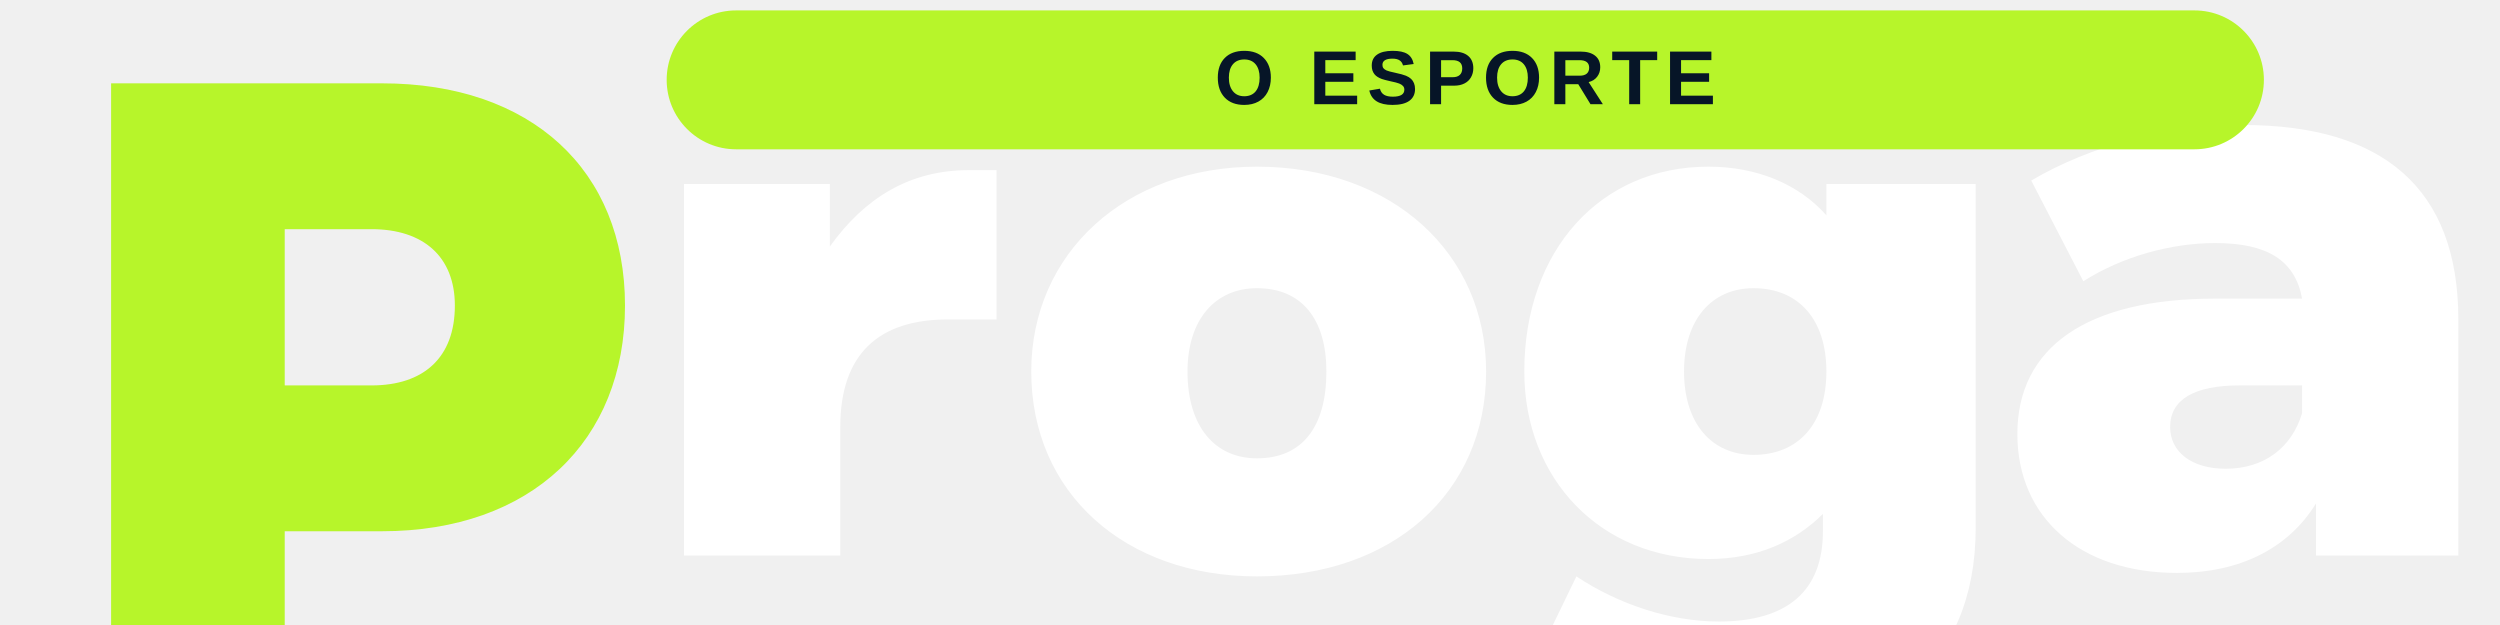
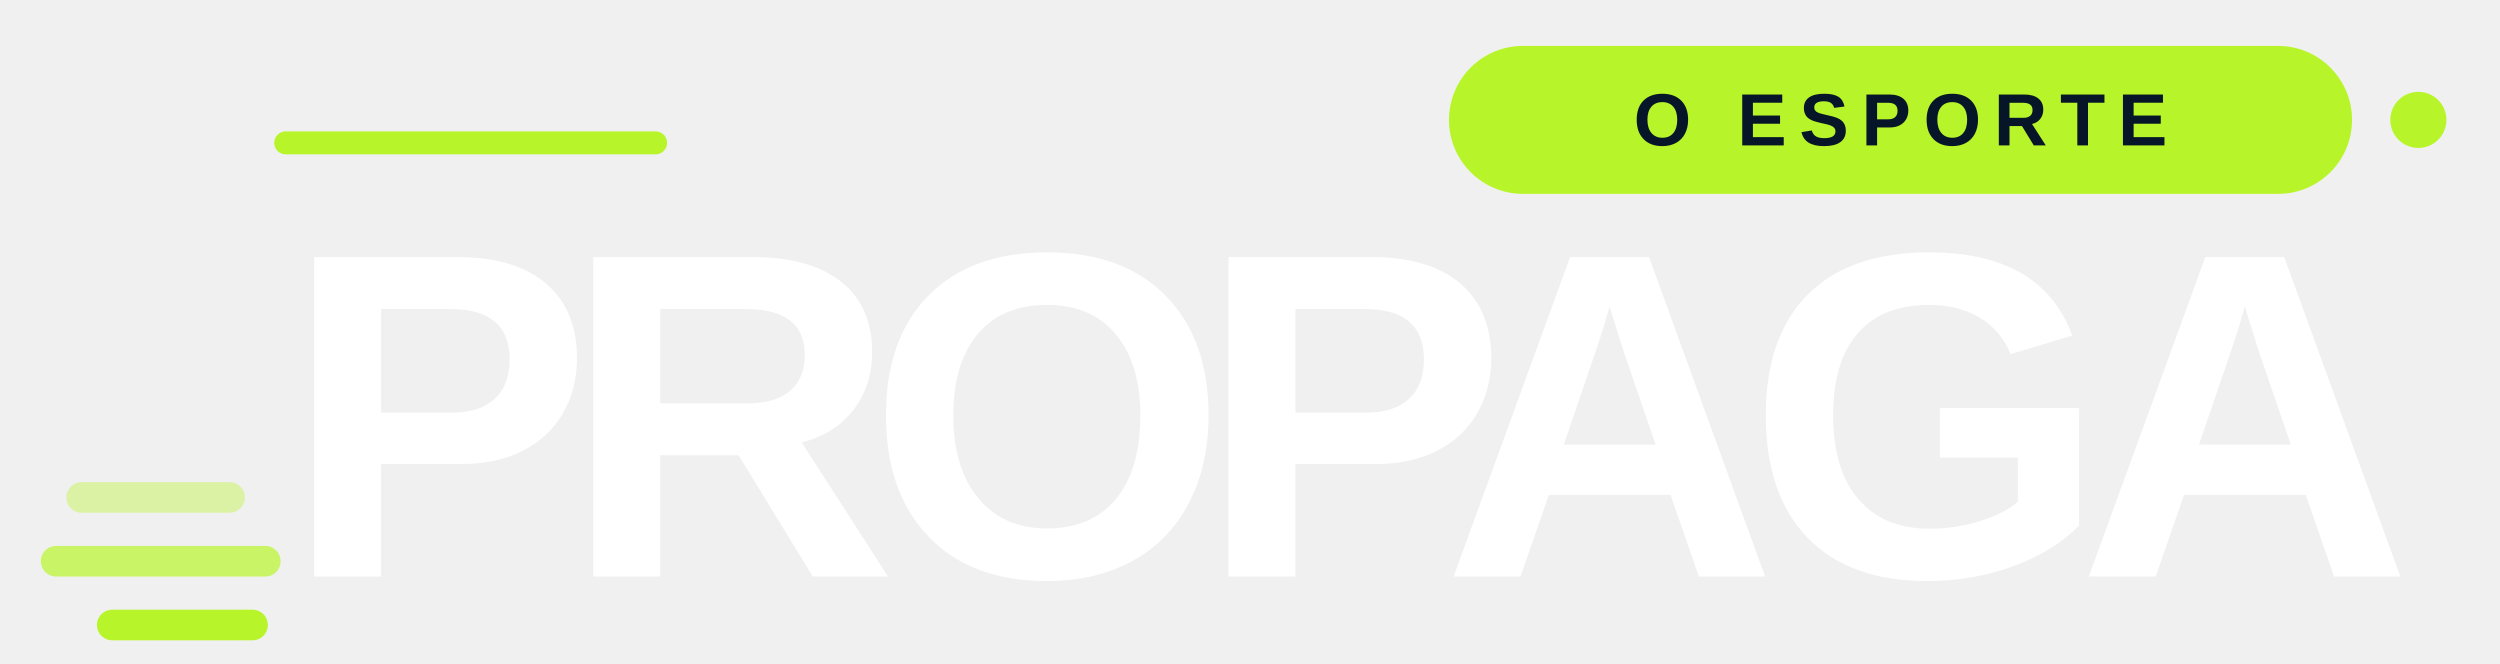
- <svg xmlns="http://www.w3.org/2000/svg" viewBox="0 0 720 180" role="img" aria-labelledby="title">
-   <g fill="none" fill-rule="evenodd">
-     <path fill="#B7F52A" d="M32 24h78c43 0 70 25 70 64s-27 65-70 65H82v27H32V24Zm50 42v45h25c15 0 24-8 24-23 0-14-9-22-24-22H82Z" />
-     <path fill="#FFF" d="M197 53h42v18c10-14 23-22 40-22h8v43h-14c-20 0-31 10-31 31v37h-45V53Zm100 54c0-34 27-59 65-59 39 0 66 25 66 59 0 35-27 59-66 59-38 0-65-24-65-59Zm85 0c0-15-7-24-20-24-12 0-20 9-20 24 0 16 8 25 20 25 13 0 20-9 20-25Zm57 0c0-35 22-59 53-59 14 0 26 5 34 14v-9h43v99c0 40-27 61-70 61-23 0-45-6-60-16l15-31c12 8 27 13 41 13 20 0 30-9 30-26v-5c-8 8-19 13-33 13-31 0-53-23-53-54Zm87 0c0-15-8-24-21-24-12 0-20 9-20 24s8 24 20 24c13 0 21-9 21-24Zm55 18c0-25 20-39 57-39h25c-2-11-10-16-25-16-13 0-27 4-38 11l-15-29c17-10 39-16 61-16 40 0 62 18 62 56v68h-41v-15c-8 13-22 20-40 20-28 0-46-16-46-40Zm82-6v-8h-18c-13 0-20 4-20 12 0 7 6 12 16 12 11 0 19-6 22-16Z" />
-     <g transform="translate(192 3)">
-       <rect width="460" height="40" rx="20" fill="#B7F52A" />
-       <text x="230" y="27" text-anchor="middle" font-family="Arial,Helvetica,sans-serif" font-size="22" font-weight="900" letter-spacing="2" fill="#061527">O ESPORTE</text>
-     </g>
+ <svg xmlns="http://www.w3.org/2000/svg" viewBox="0 0 980 260" role="img" aria-labelledby="title desc">
+   <g fill="none" fill-rule="evenodd" transform="translate(16 18)">
+     <path d="M16 177h58" stroke="#B7F52A" stroke-width="12" stroke-linecap="round" opacity=".38" />
+     <path d="M6 202h82" stroke="#B7F52A" stroke-width="12" stroke-linecap="round" opacity=".7" />
+     <path d="M28 227h55" stroke="#B7F52A" stroke-width="12" stroke-linecap="round" />
+     <text x="95" y="208" font-family="Arial Black,Arial,Helvetica,sans-serif" font-size="182" font-weight="900" letter-spacing="-12" fill="#FFFFFF">PROPAGA</text>
+     <path d="M96 38h145" stroke="#B7F52A" stroke-width="9" stroke-linecap="round" />
+     <rect x="552" y="0" width="354" height="58" rx="29" fill="#B7F52A" />
+     <text x="729" y="39" text-anchor="middle" font-family="Arial,Helvetica,sans-serif" font-size="29" font-weight="900" letter-spacing="5" fill="#061527">O ESPORTE</text>
+     <circle cx="932" cy="29" r="11" fill="#B7F52A" />
  </g>
</svg>
